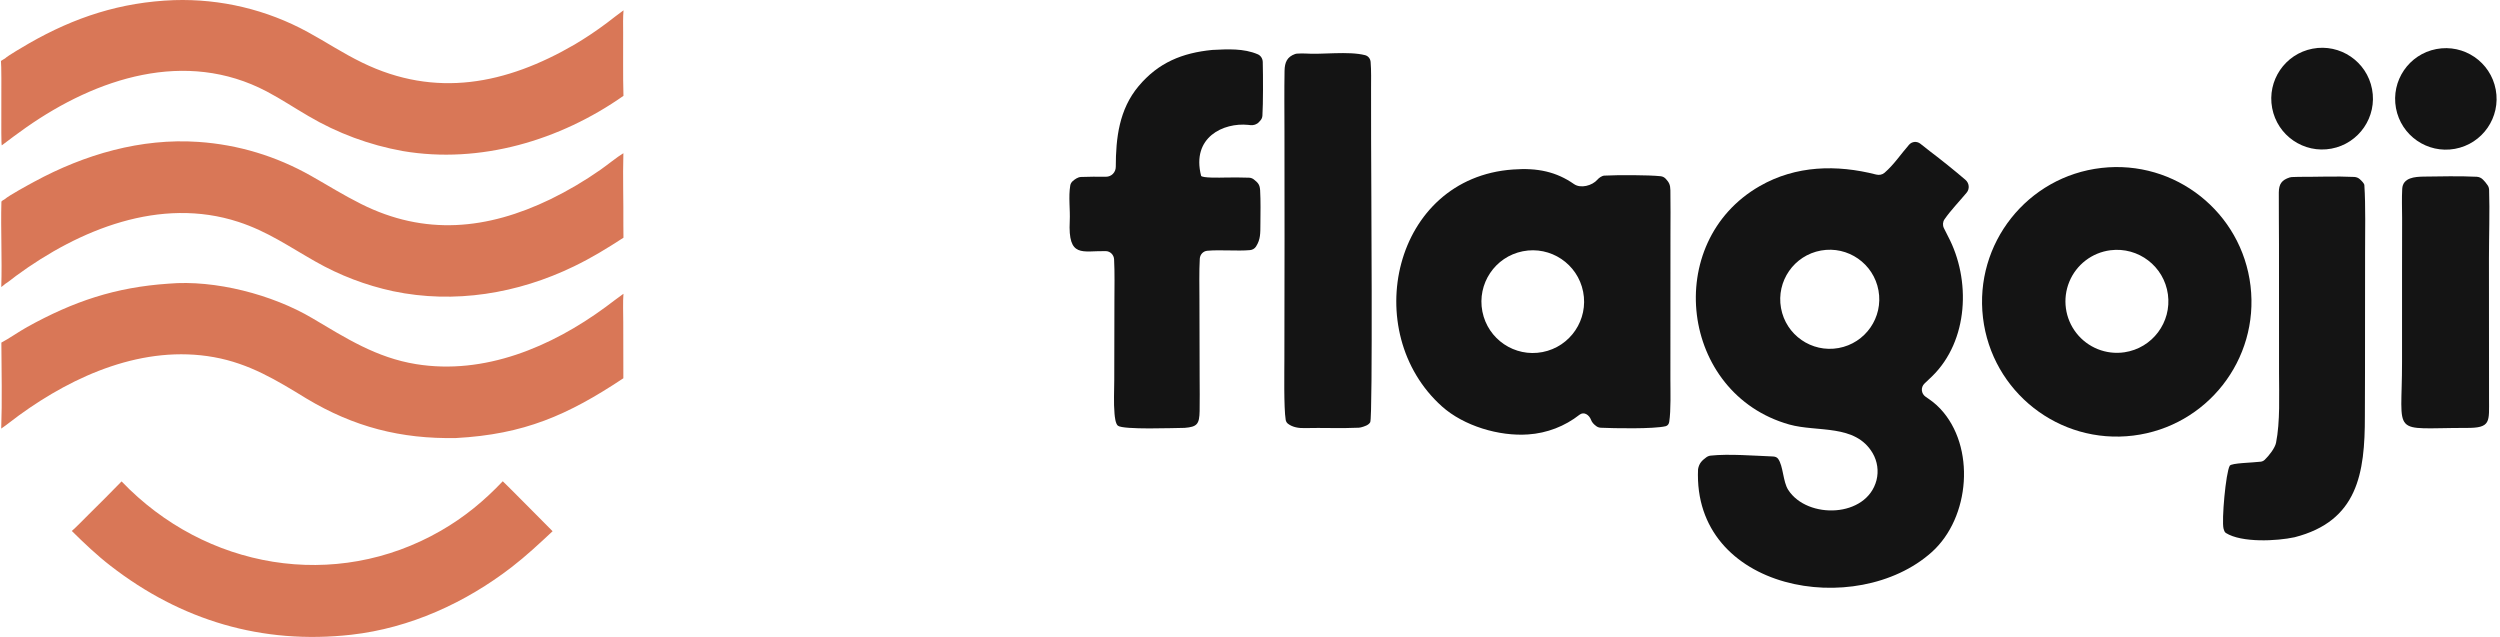
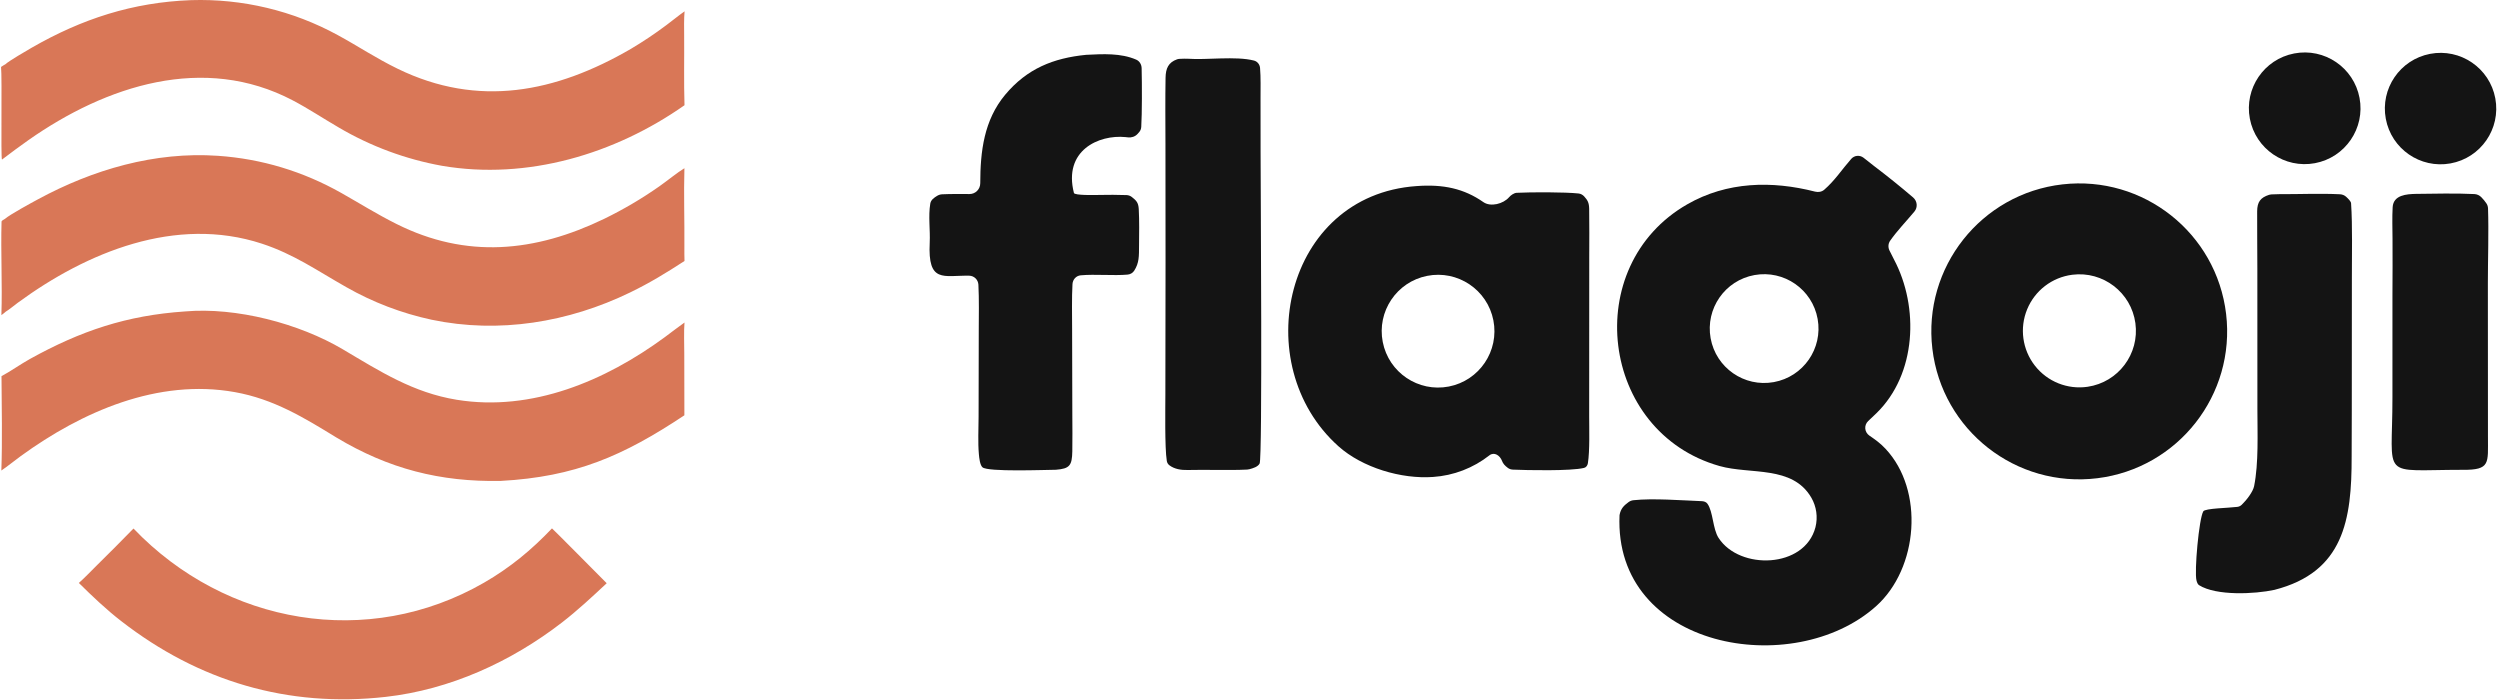
- <svg xmlns="http://www.w3.org/2000/svg" width="157" height="40" viewBox="0 0 156.88 40" fill="none">
+ <svg xmlns="http://www.w3.org/2000/svg" width="143" height="40" viewBox="0 0 142.88 40" fill="none">
  <g transform="scale(0.300752)" fill="#D97757">
    <path d="M0.745 41.623C1.762 40.753 5.734 38.603 6.982 37.927C17.459 32.25 29.226 28.807 41.231 29.631C49.568 30.203 57.457 32.602 64.716 36.7C68.363 38.76 71.386 40.679 75.185 42.584C88.504 49.264 101.534 47.982 114.736 41.606C118.373 39.833 121.864 37.777 125.174 35.458C126.557 34.495 128.671 32.769 129.97 31.992C129.825 36.943 130.006 41.962 129.963 46.919C129.955 47.813 129.959 48.746 129.986 49.639C126.477 51.909 123.434 53.785 119.632 55.628C107.93 61.302 94.7 63.503 81.874 60.806C76.185 59.581 70.719 57.493 65.669 54.615C60.184 51.516 55.694 48.33 49.581 46.333C33.245 40.997 16.338 47.934 3.179 57.584C2.497 58.084 1.583 58.864 0.884 59.281C0.808 59.382 0.206 59.828 0.065 59.936C0.261 54.047 -0.07 48.046 0.095 42.15C0.101 41.958 0.582 41.724 0.745 41.623Z" />
    <path d="M34.979 59.233C44.705 58.379 56.696 61.516 65.01 66.44C72.059 70.617 78.369 74.683 86.674 76.033C100.956 78.354 114.942 72.428 126.241 64.123C127.495 63.199 128.711 62.237 129.985 61.343C129.847 62.789 129.94 65.752 129.943 67.331L129.963 78.987C118.318 86.724 109.211 90.692 95.041 91.466C83.495 91.687 73.701 89.157 63.815 83.231C57.559 79.396 51.856 75.904 44.474 74.579C29.833 71.95 15.376 78.299 3.766 86.73C2.511 87.641 1.339 88.62 0.056 89.492C0.261 83.812 0.12 77.261 0.086 71.537C1.497 70.815 3.85 69.181 5.483 68.277C15.164 62.916 23.884 59.984 34.979 59.233Z" />
    <path d="M0.857 12.201C1.34 11.684 4.986 9.557 5.834 9.071C15.417 3.57 25.039 0.44 36.15 0.027C45.879 -0.279 55.512 2.018 64.043 6.678C68.013 8.837 71.266 11.047 75.453 13.086C90.755 20.54 105.487 17.613 119.797 9.29C122.12 7.91 124.366 6.407 126.526 4.787C127.664 3.94 128.86 2.954 130 2.154C129.872 3.603 129.908 5.304 129.92 6.783C129.954 11.167 129.849 15.637 129.986 20.013C116.739 29.314 100.075 34.294 83.889 31.539C76.945 30.289 70.28 27.817 64.21 24.238C61.26 22.526 58.508 20.681 55.476 19.088C38.568 10.203 20.017 16.271 5.242 26.625C3.554 27.82 1.888 29.046 0.244 30.301L0.172 30.347C-0.062 30.028 0.217 14.75 0 12.73C0.226 12.56 0.604 12.351 0.857 12.201Z" />
    <path d="M104.781 100.493C104.904 100.539 114.243 109.979 115.189 110.923C112.443 113.496 109.616 116.127 106.649 118.416C96.976 125.875 85.394 131.161 73.156 132.539C54.524 134.636 37.558 129.536 22.89 118.154C20.112 116.019 17.292 113.342 14.798 110.872C15.816 109.982 17.252 108.478 18.247 107.496C20.586 105.196 22.899 102.873 25.187 100.522C42.713 118.817 69.787 123.542 91.867 110.815C96.778 107.984 100.891 104.596 104.781 100.493Z" />
  </g>
-   <g transform="translate(67.098,3.000) scale(0.203593)" fill="#141414">
+   <g transform="translate(53.098,3.000) scale(0.203593)" fill="#141414">
    <path fill-rule="evenodd" clip-rule="evenodd" d="M258.991 29.921C259.895 28.891 261.39 28.751 262.475 29.588C263.54 30.41 264.705 31.354 265.382 31.876C269.133 34.719 272.801 37.67 276.381 40.726C277.568 41.74 277.758 43.501 276.759 44.7C274.473 47.441 271.872 50.127 269.941 52.901C269.385 53.698 269.319 54.729 269.736 55.607C270.149 56.476 270.597 57.359 271.017 58.153C278.124 71.563 277.353 90.392 266.086 101.362C265.306 102.122 264.532 102.832 263.773 103.558C262.534 104.743 262.714 106.694 264.128 107.663C265.637 108.698 267.071 109.677 268.623 111.329C279.594 123.006 277.869 144.934 266.004 155.568C242.793 176.368 192.238 167.617 193.913 129.993C194.251 128.136 195.125 127.314 196.446 126.337C196.843 126.043 197.309 125.856 197.8 125.803C203.332 125.205 211.303 125.848 217.005 126.067C217.616 126.091 218.234 126.276 218.596 126.77C220.228 129.001 220.068 133.823 221.744 136.403C227.649 145.494 245.94 145.009 248.959 133.388C249.669 130.562 249.247 127.571 247.78 125.054C242.441 115.936 230.704 118.652 222.026 116.2C188.413 106.701 182.72 59.983 212.96 42.657C224.111 36.268 236.688 35.993 248.866 39.106C249.764 39.335 250.73 39.17 251.431 38.564C254.387 36.007 256.455 32.807 258.991 29.921ZM249.573 74.874C248.079 66.571 240.14 61.05 231.841 62.54C223.531 64.032 218.007 71.981 219.504 80.291C221 88.601 228.948 94.123 237.255 92.621C245.554 91.121 251.069 83.177 249.573 74.874Z" />
    <path fill-rule="evenodd" clip-rule="evenodd" d="M136.846 37.548C144.426 36.977 150.225 38.256 155.66 42.051C157.701 43.476 161.263 42.554 162.887 40.667C163.368 40.107 164.273 39.474 165.011 39.435C169.059 39.22 178.733 39.22 182.414 39.626C183.028 39.693 183.578 40.002 183.991 40.46C184.939 41.51 185.355 42.203 185.384 43.957C185.456 48.429 185.413 52.904 185.403 57.378L185.384 102.299C185.382 105.532 185.584 111.873 185.022 115.405C184.922 116.034 184.55 116.577 183.931 116.729C180.258 117.634 167.886 117.381 163.954 117.207C163.457 117.185 162.971 117.038 162.568 116.747C161.66 116.092 161.171 115.48 160.912 114.79C160.319 113.205 158.718 112.156 157.372 113.181C152.826 116.756 147.307 118.877 141.538 119.266C132.598 119.917 121.644 116.649 114.928 110.636C89.312 87.698 99.783 40.138 136.846 37.548ZM158.47 75.259C156.782 66.658 148.435 61.063 139.842 62.773C131.278 64.476 125.708 72.792 127.39 81.363C129.073 89.934 137.372 95.526 145.944 93.864C154.545 92.197 160.158 83.86 158.47 75.259Z" />
    <path fill-rule="evenodd" clip-rule="evenodd" d="M318.359 37.065C341.088 34.472 361.634 50.742 364.332 73.465C367.028 96.188 350.862 116.82 328.16 119.624C305.309 122.447 284.52 106.142 281.805 83.269C279.09 60.395 295.484 39.674 318.359 37.065ZM338.846 76.057C337.663 67.427 329.753 61.361 321.116 62.457C315.45 63.176 310.607 66.883 308.434 72.165C306.258 77.448 307.088 83.491 310.603 87.993C314.118 92.495 319.779 94.763 325.429 93.93C334.044 92.66 340.029 84.687 338.846 76.057Z" />
    <path d="M44.071 0.668C48.822 0.43 53.782 0.15 58.109 2.014C59.058 2.422 59.62 3.379 59.645 4.411C59.754 8.952 59.771 17.086 59.54 20.91C59.508 21.438 59.327 21.946 58.984 22.348C58.819 22.541 58.642 22.738 58.462 22.932C57.792 23.655 56.797 23.975 55.818 23.86C55.579 23.832 55.34 23.805 55.101 23.781C47.586 23.04 37.592 27.538 40.622 39.478C40.806 40.205 46.534 40.063 48.01 40.032C50.093 39.987 52.928 39.979 55.411 40.075C55.956 40.097 56.48 40.286 56.907 40.624C58.209 41.655 58.721 42.223 58.836 43.967C59.019 47.385 58.946 50.849 58.918 54.274C58.894 57.216 58.994 59.089 57.551 61.329C57.144 61.96 56.457 62.346 55.709 62.414C51.808 62.77 46.591 62.244 42.528 62.615C41.242 62.733 40.292 63.793 40.218 65.082C39.995 68.98 40.112 73.857 40.113 77.428L40.174 101.815C40.184 105.225 40.236 108.653 40.17 112.062C40.092 116.072 39.426 116.935 35.562 117.244C32.379 117.272 16.498 117.894 14.944 116.564C14.209 115.934 14.008 113.863 13.921 112.896C13.614 109.462 13.834 105.849 13.838 102.398L13.886 77.909C13.891 74.477 14.002 69.242 13.786 65.257C13.71 63.858 12.607 62.75 11.207 62.723C4.006 62.587 -0.466 64.966 0.108 53.442C0.282 49.929 -0.328 45.995 0.268 42.458C0.442 41.426 1.322 40.817 2.184 40.291C2.611 40.031 3.096 39.877 3.596 39.853C5.944 39.743 8.713 39.762 11.285 39.781C12.961 39.794 14.304 38.422 14.307 36.746C14.321 27.838 15.333 19.029 21.329 11.86C27.445 4.549 34.85 1.571 44.071 0.668Z" />
    <path d="M376.41 39.998C376.607 39.934 376.813 39.897 377.02 39.883C377.742 39.834 378.544 39.812 379.248 39.816C384.875 39.84 390.685 39.57 396.314 39.843C396.949 39.874 397.561 40.107 398.033 40.532C398.678 41.114 399.41 41.871 399.442 42.369C399.868 48.762 399.652 57.094 399.666 63.377L399.642 100.227C399.637 104.653 399.591 109.209 399.601 113.62C399.632 131.294 397.394 146.002 377.901 150.988C372.415 152.177 361.579 152.723 356.724 149.666C356.315 149.408 356.127 148.79 356.011 148.346C355.363 145.881 356.705 130.959 357.924 128.923C358.436 128.07 364.905 128 367.499 127.673C367.954 127.616 368.372 127.412 368.704 127.096C370.114 125.752 371.885 123.417 372.201 121.844C373.495 115.399 373.129 107.043 373.124 100.425L373.109 60.672C373.124 55.344 373.013 49.989 373.054 44.663C373.075 41.984 373.989 40.785 376.41 39.998Z" />
    <path d="M69.585 1.938C69.814 1.855 70.057 1.813 70.3 1.801C71.086 1.762 72.164 1.726 72.798 1.775C77.787 2.153 86.067 0.967 91.202 2.278C92.163 2.524 92.827 3.36 92.915 4.349C93.14 6.91 93.049 10.466 93.052 12.645L93.066 28.175C93.074 38.618 93.621 113.951 92.795 115.495C92.296 116.428 90.943 116.817 89.93 117.092C89.721 117.149 89.507 117.184 89.291 117.194C83.935 117.456 77.953 117.172 72.566 117.312C70.766 117.359 68.873 117.075 67.43 115.977C67.044 115.683 66.797 115.252 66.718 114.772C66.104 111.031 66.317 99.463 66.314 96.085L66.364 58.881L66.339 25.59C66.326 19.429 66.261 13.258 66.367 7.1C66.413 4.459 67.179 2.807 69.585 1.938Z" />
    <path d="M417.651 39.739C422.491 39.673 429.107 39.532 434.097 39.788C434.836 39.826 435.532 40.146 436.045 40.681C436.598 41.258 437.028 41.747 437.496 42.458C437.767 42.869 437.902 43.351 437.919 43.842C438.142 50.306 437.872 58.446 437.874 64.914L437.898 108.055C437.884 115.349 438.655 117.347 430.793 117.26C407.226 117.261 411.093 120.318 411.064 96.895L411.067 68.064C411.103 62.878 411.11 57.692 411.088 52.507C411.076 49.533 410.956 46.449 411.122 43.491C411.317 40.014 415.088 39.797 417.651 39.739Z" />
    <path d="M383.452 0.285C391.973 -1.353 400.201 4.241 401.817 12.768C403.434 21.295 397.82 29.514 389.294 31.11C380.795 32.7 372.615 27.109 371.004 18.612C369.394 10.114 374.962 1.916 383.452 0.285Z" />
    <path d="M421.631 0.398C430.152 -1.24 438.38 4.372 439.967 12.906C441.555 21.441 435.898 29.639 427.357 31.179C418.887 32.706 410.772 27.103 409.197 18.637C407.621 10.171 413.177 2.022 421.631 0.398Z" />
  </g>
</svg>
